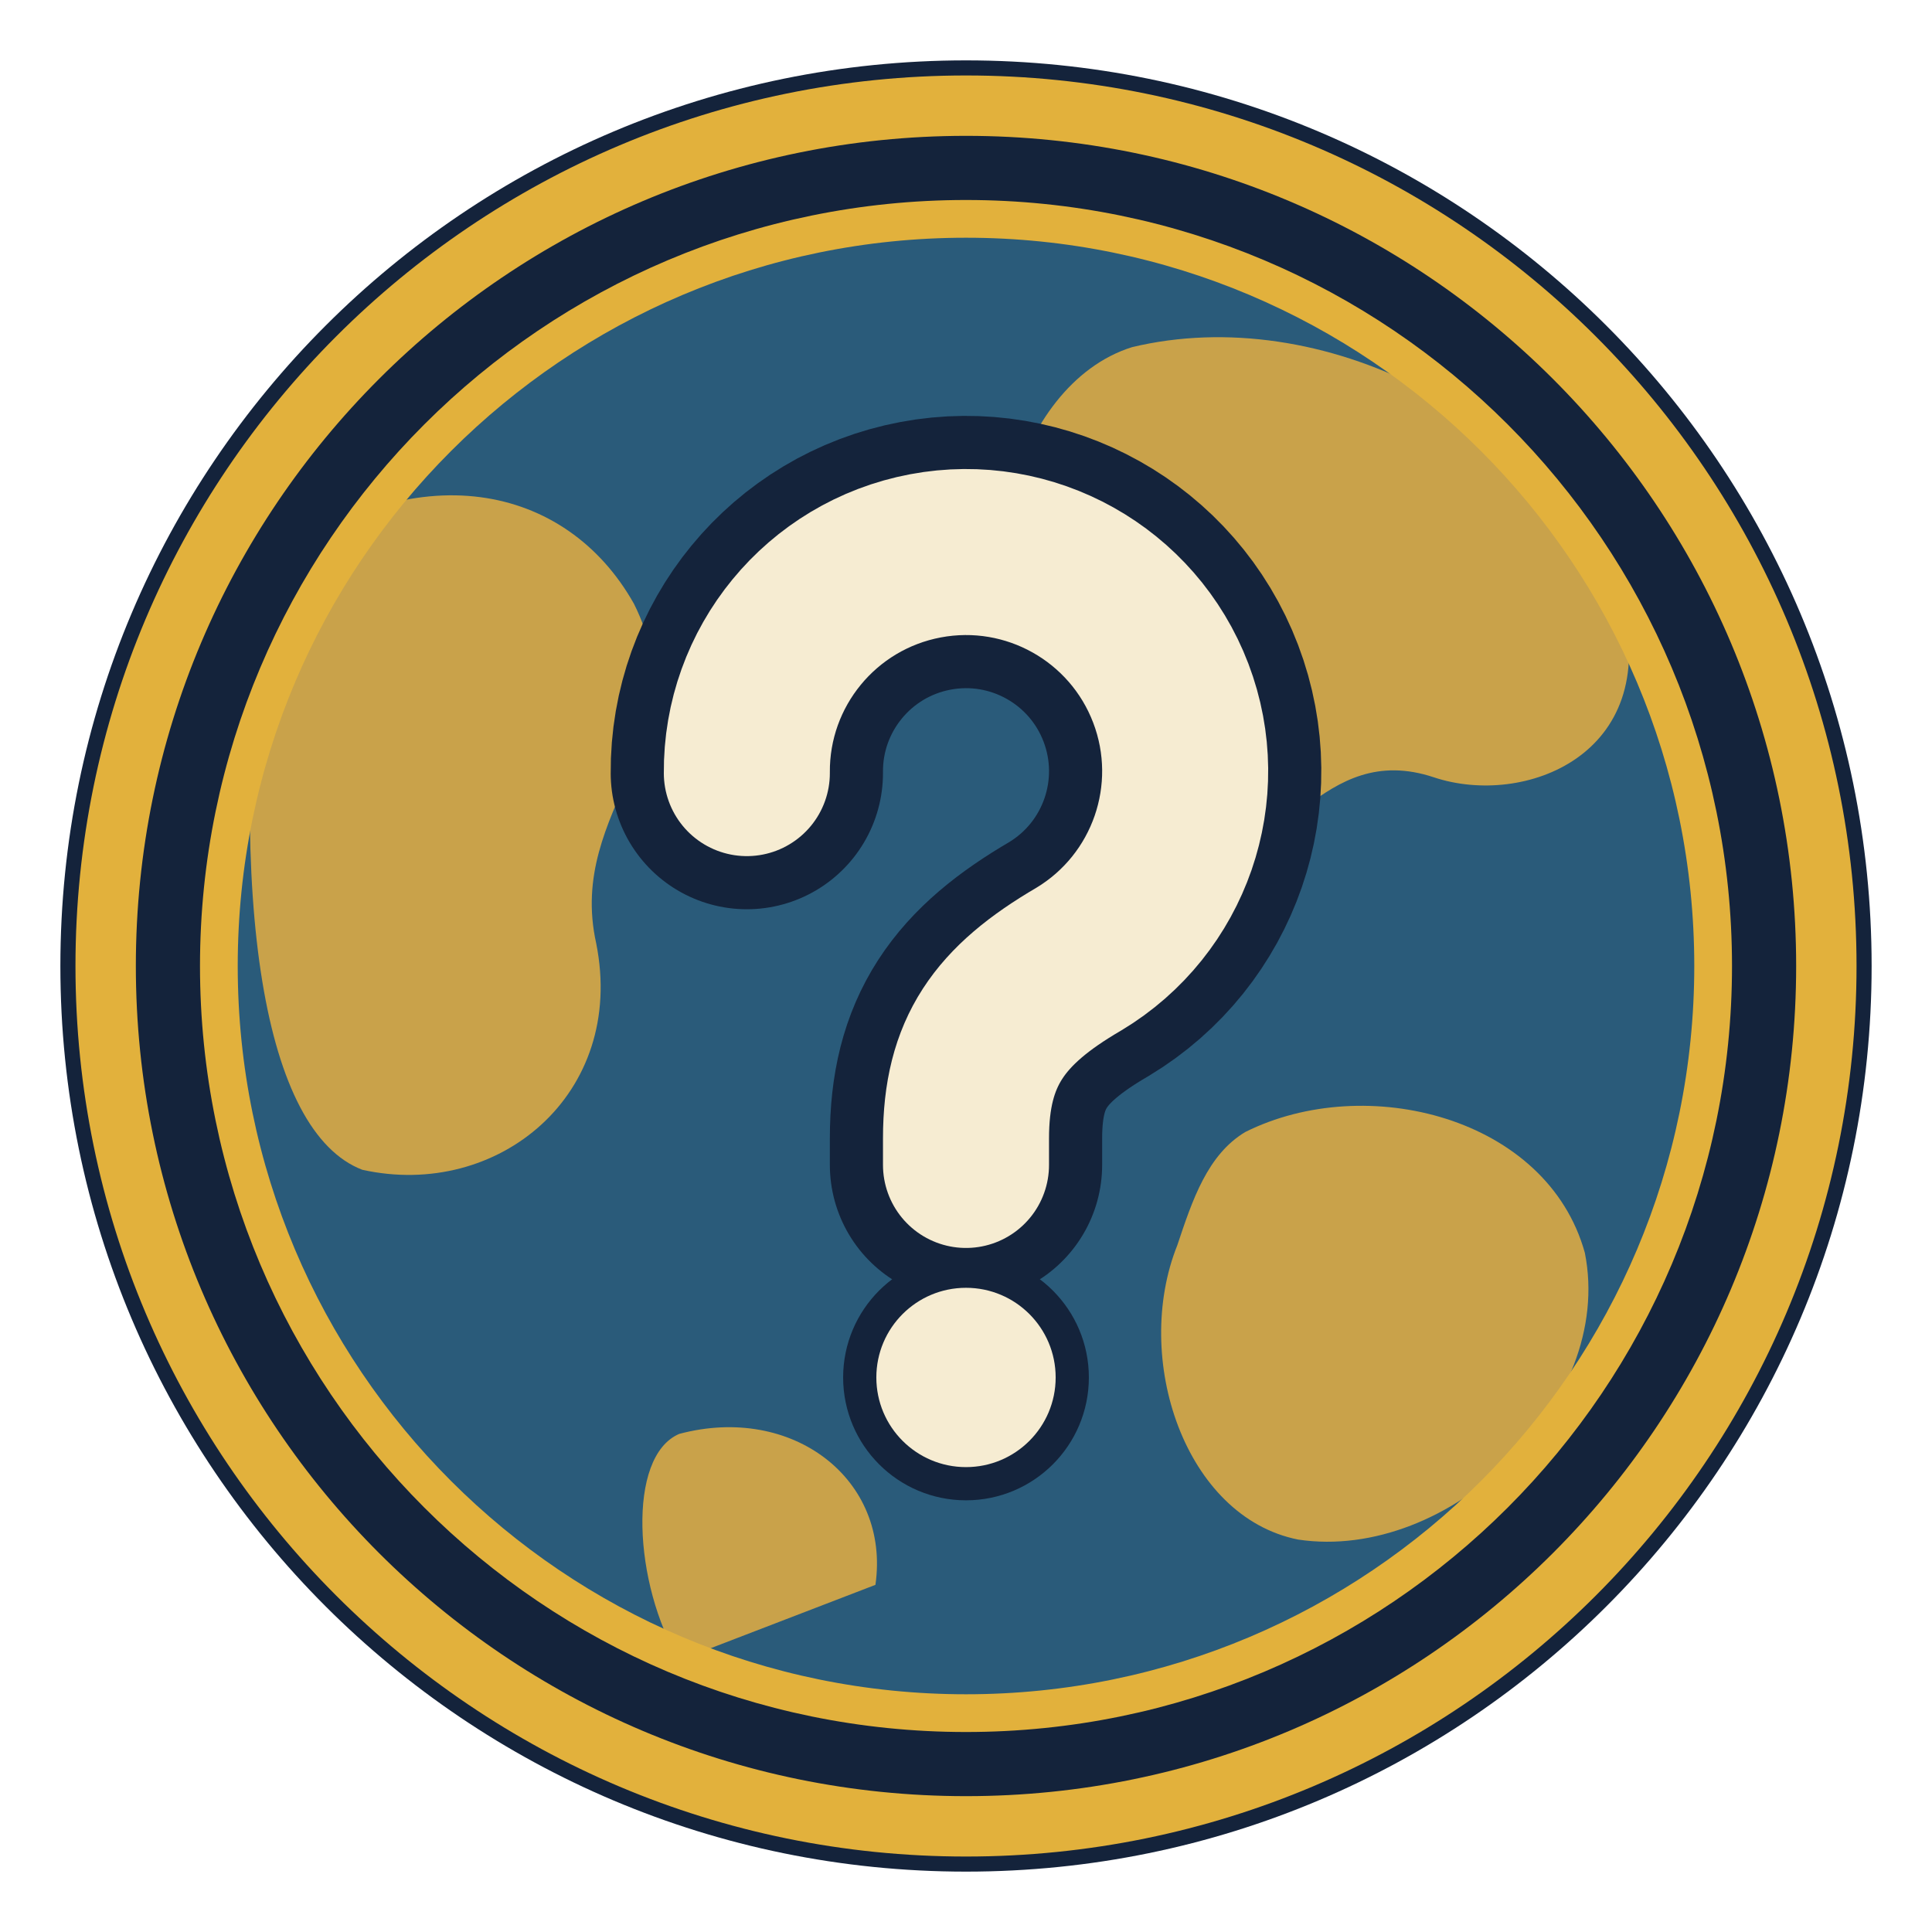
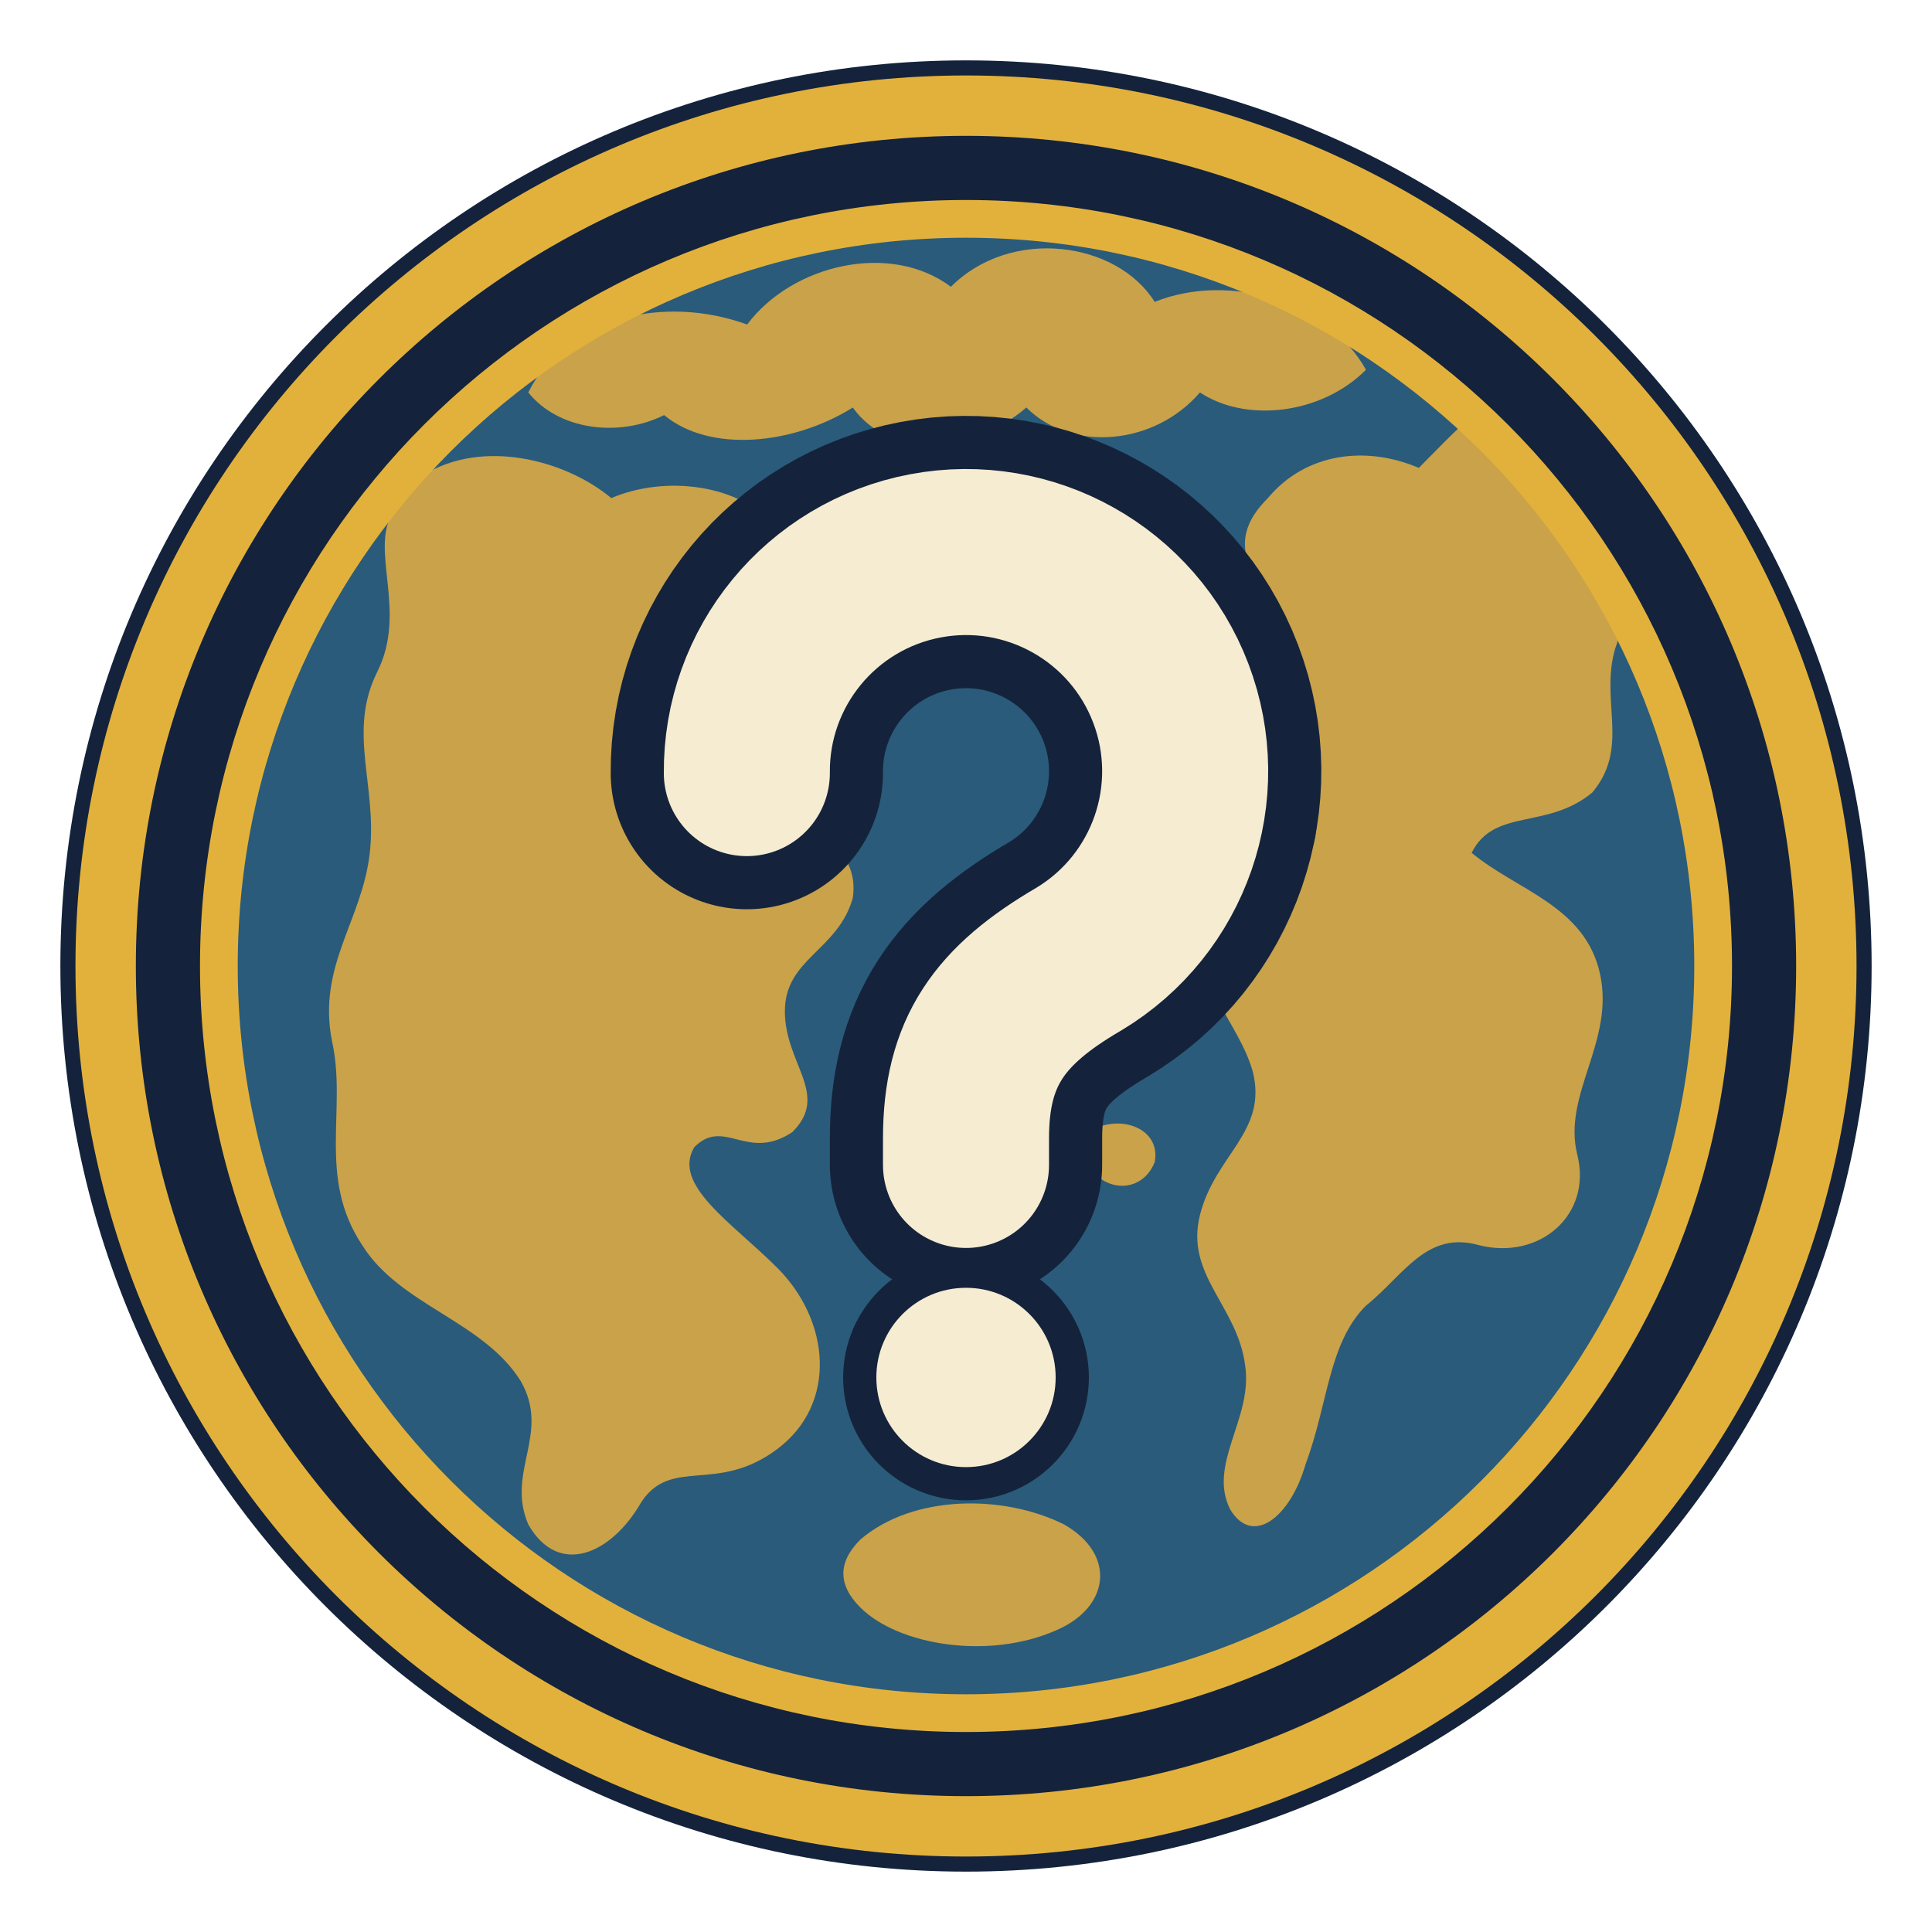
<svg xmlns="http://www.w3.org/2000/svg" viewBox="0 0 512 512">
  <defs>
    <clipPath id="g">
      <circle cx="256" cy="256" r="198" />
    </clipPath>
  </defs>
  <circle cx="256" cy="256" r="240" fill="#14233b" />
  <circle cx="256" cy="256" r="228" fill="none" stroke="#e2b13c" stroke-width="16" />
  <g clip-path="url(#g)">
    <circle cx="256" cy="256" r="198" fill="#2a5b7a" />
-     <path d="M70 150 C110 120 150 128 168 160 C186 196 150 214 158 250 C166 290 132 318 96 310 C70 300 60 240 70 150Z" fill="#c9a24a" />
-     <path d="M300 92 C350 80 410 110 430 160 C440 200 404 214 380 206 C350 196 340 230 318 226 C290 220 296 182 276 170 C256 156 268 102 300 92Z" fill="#c9a24a" />
-     <path d="M330 300 C362 284 410 296 420 332 C428 372 384 414 344 408 C314 402 300 360 312 330 C316 318 320 306 330 300Z" fill="#c9a24a" />
-     <path d="M180 380 C210 372 236 392 232 420 L180 440 C168 420 166 386 180 380Z" fill="#c9a24a" />
+     <g fill="#c9a24a">
+       <path d="M140 104 C150 84 176 78 198 86 C210 70 236 64 252 76 C268 60 296 64 306 80 C326 72 352 80 362 98 C350 110 330 112 318 104 C306 118 284 120 272 108 C258 120 236 122 226 108 C210 118 188 120 176 110 C164 116 148 114 140 104 Z" />
+       <path d="M112 126 C128 116 150 122 162 132 C176 126 196 128 206 140 C216 152 212 166 220 178 C226 192 214 204 206 212 C214 220 228 224 226 238 C222 252 208 254 208 268 C208 282 220 290 210 300 C198 308 192 296 184 304 C178 314 194 324 206 336 C220 350 222 372 206 384 C190 396 178 386 170 398 C162 412 148 418 140 404 C134 390 146 380 138 366 C128 350 106 346 96 330 C84 312 92 294 88 276 C84 256 96 244 98 226 C100 208 92 194 100 178 C108 162 98 146 104 136 Z" />
+       <path d="M96 114 C104 106 116 108 116 118 C114 126 100 126 96 114 Z" />
+       <path d="M336 132 C346 120 362 118 376 124 C388 112 398 100 410 104 C420 108 416 122 410 130 C424 138 434 156 428 172 C424 186 432 198 422 210 C410 220 396 214 390 226 C402 236 420 240 424 258 C428 276 414 290 418 306 C422 322 408 334 392 330 C378 326 372 338 362 346 C352 356 352 372 346 388 C342 402 332 410 326 400 C320 388 332 376 330 362 C328 346 314 338 318 322 C322 306 336 300 332 284 C328 270 316 262 322 248 C328 236 344 236 348 224 C352 212 340 204 334 192 C326 176 338 166 332 152 C328 144 330 138 336 132 Z" />
+       <path d="M228 408 C242 396 266 396 282 404 C296 412 294 426 280 432 C262 440 238 436 228 426 C222 420 222 414 228 408 Z" />
+       <path d="M286 302 C294 294 308 298 306 308 C302 318 288 316 286 302 Z" />
+     </g>
+     <circle cx="262" cy="258" r="14" fill="none" stroke="#c9a24a" stroke-width="5" />
  </g>
  <circle cx="256" cy="256" r="198" fill="none" stroke="#e2b13c" stroke-width="10" />
  <g transform="translate(256 270) scale(0.88) translate(-256 -270)" stroke-linecap="round" stroke-linejoin="round" fill="none">
    <path d="M190 196 a66 66 0 1 1 100 56 c-24 14 -34 28 -34 54 v8" stroke="#14233b" stroke-width="82" />
    <circle cx="256" cy="378" r="27" fill="#14233b" stroke="#14233b" stroke-width="20" />
    <path d="M190 196 a66 66 0 1 1 100 56 c-24 14 -34 28 -34 54 v8" stroke="#f6ecd2" stroke-width="50" />
    <circle cx="256" cy="378" r="27" fill="#f6ecd2" />
  </g>
</svg>
